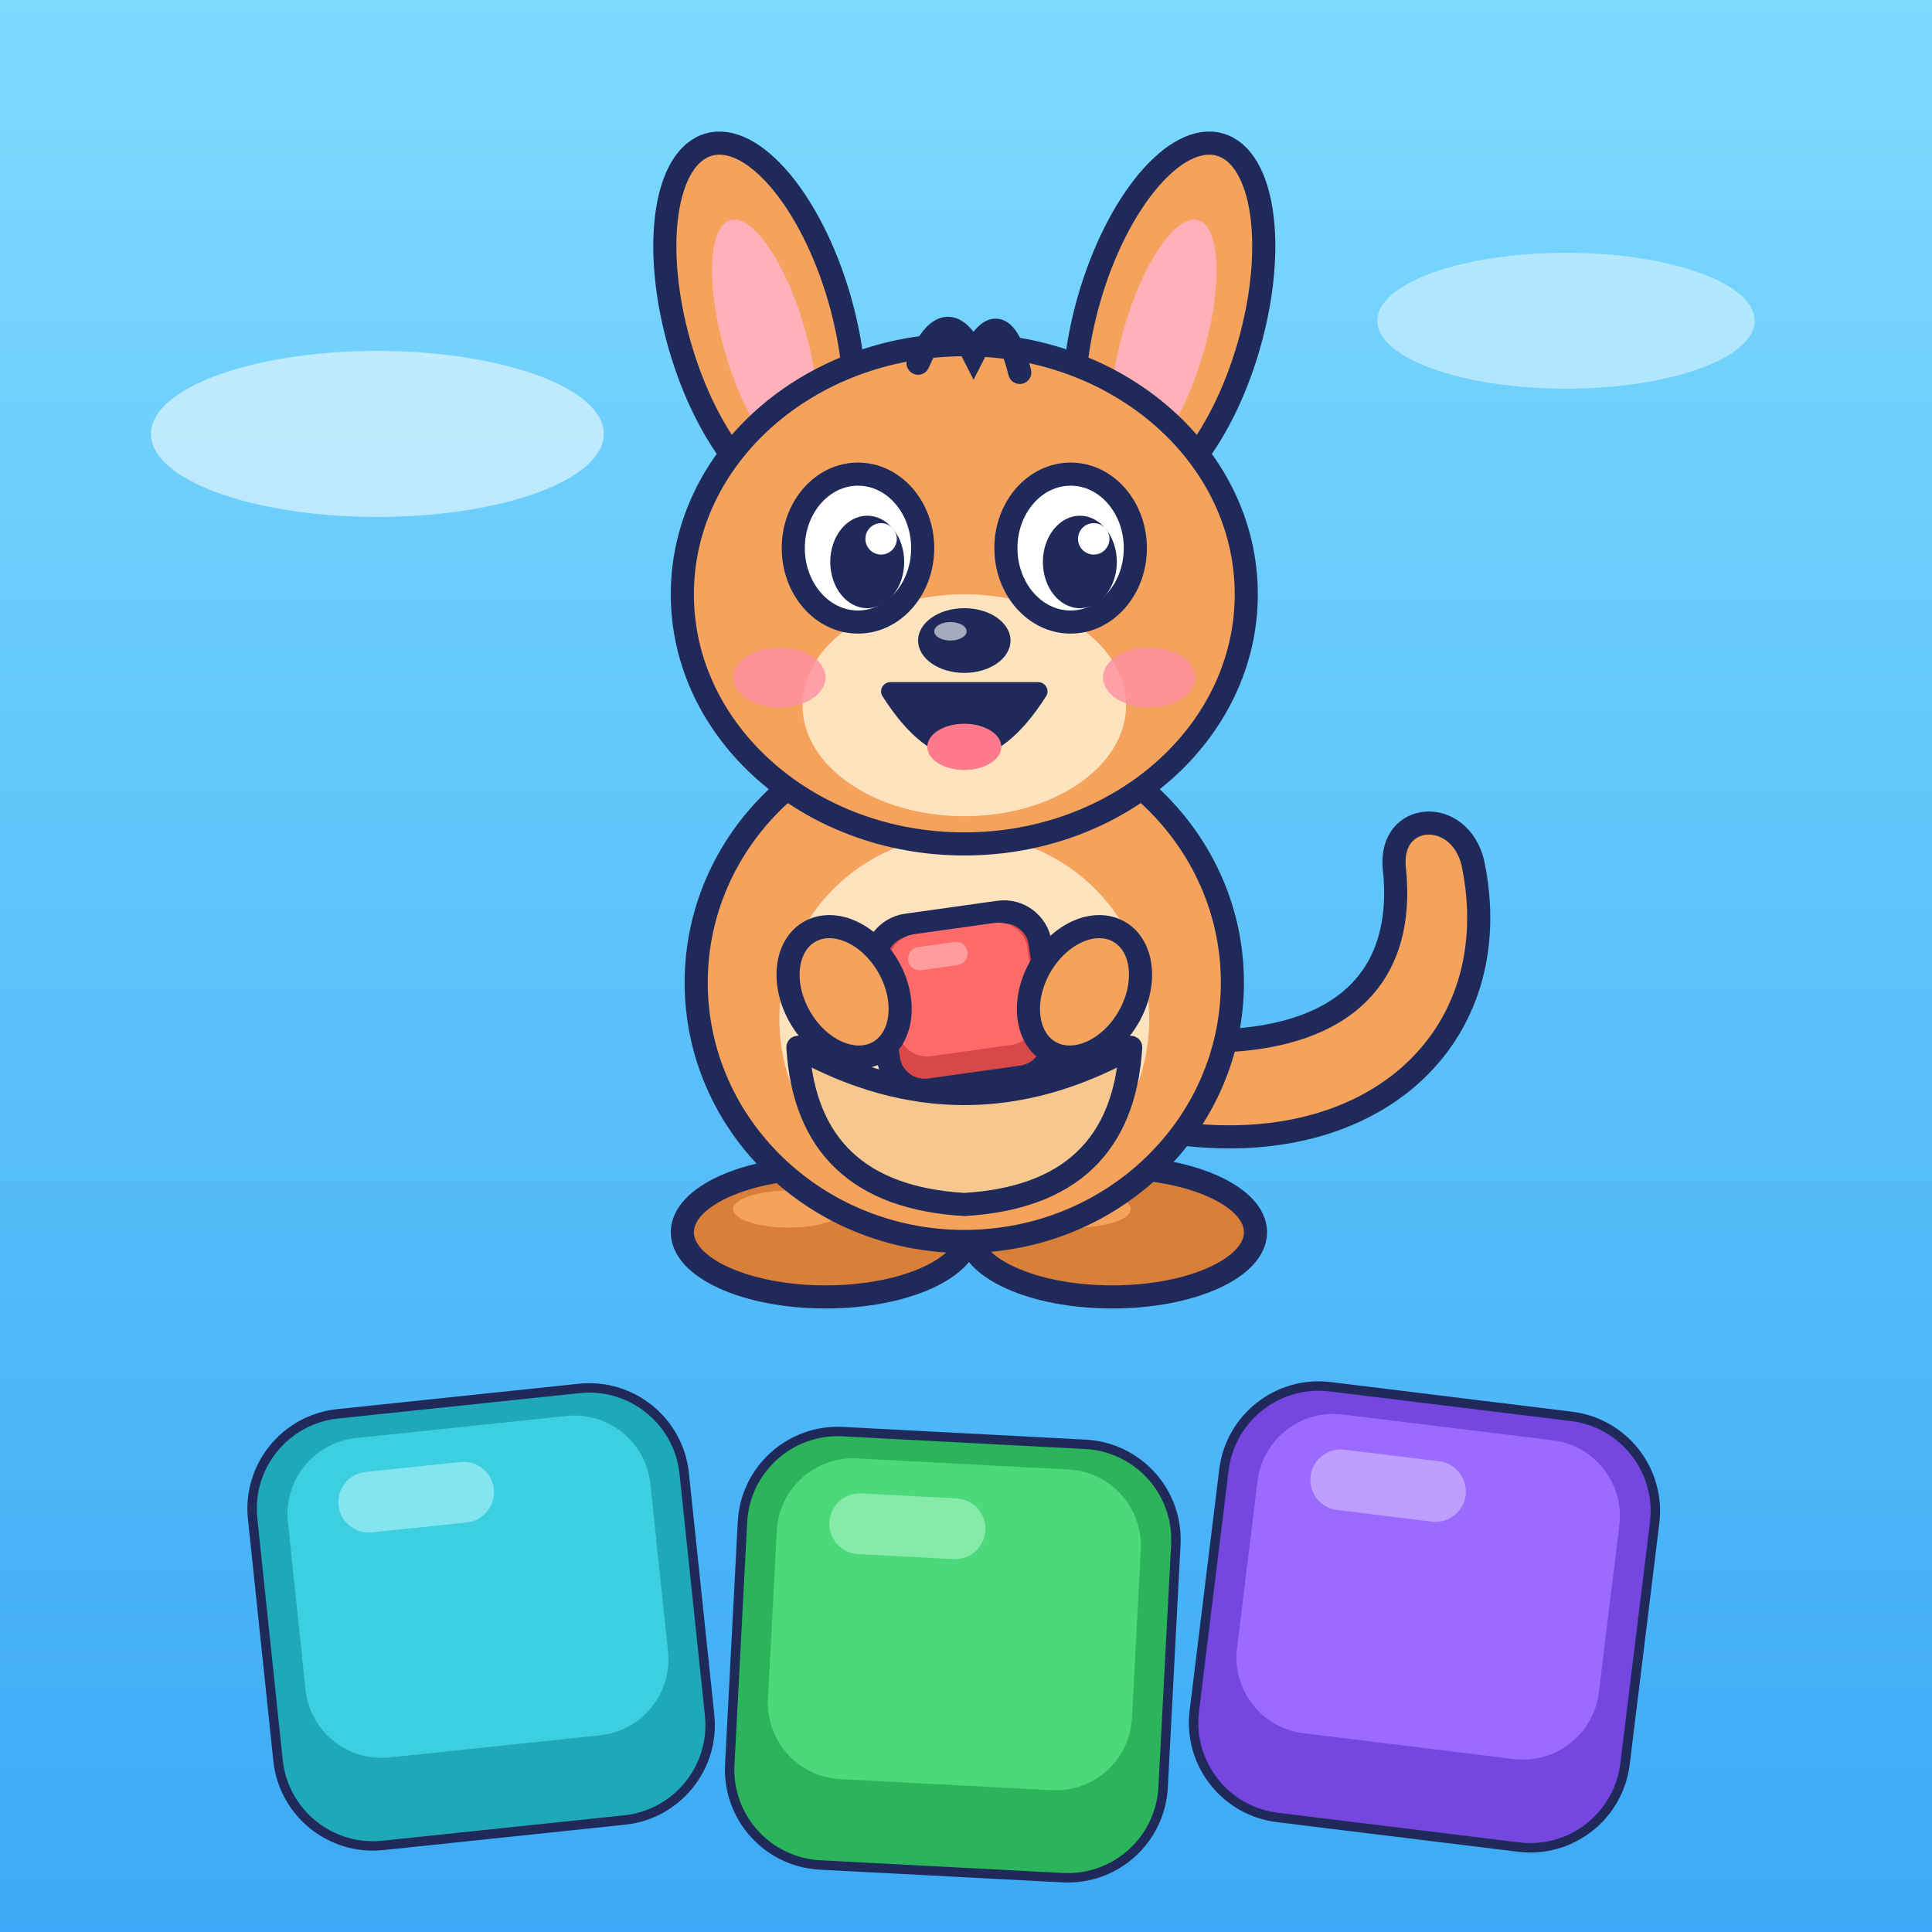
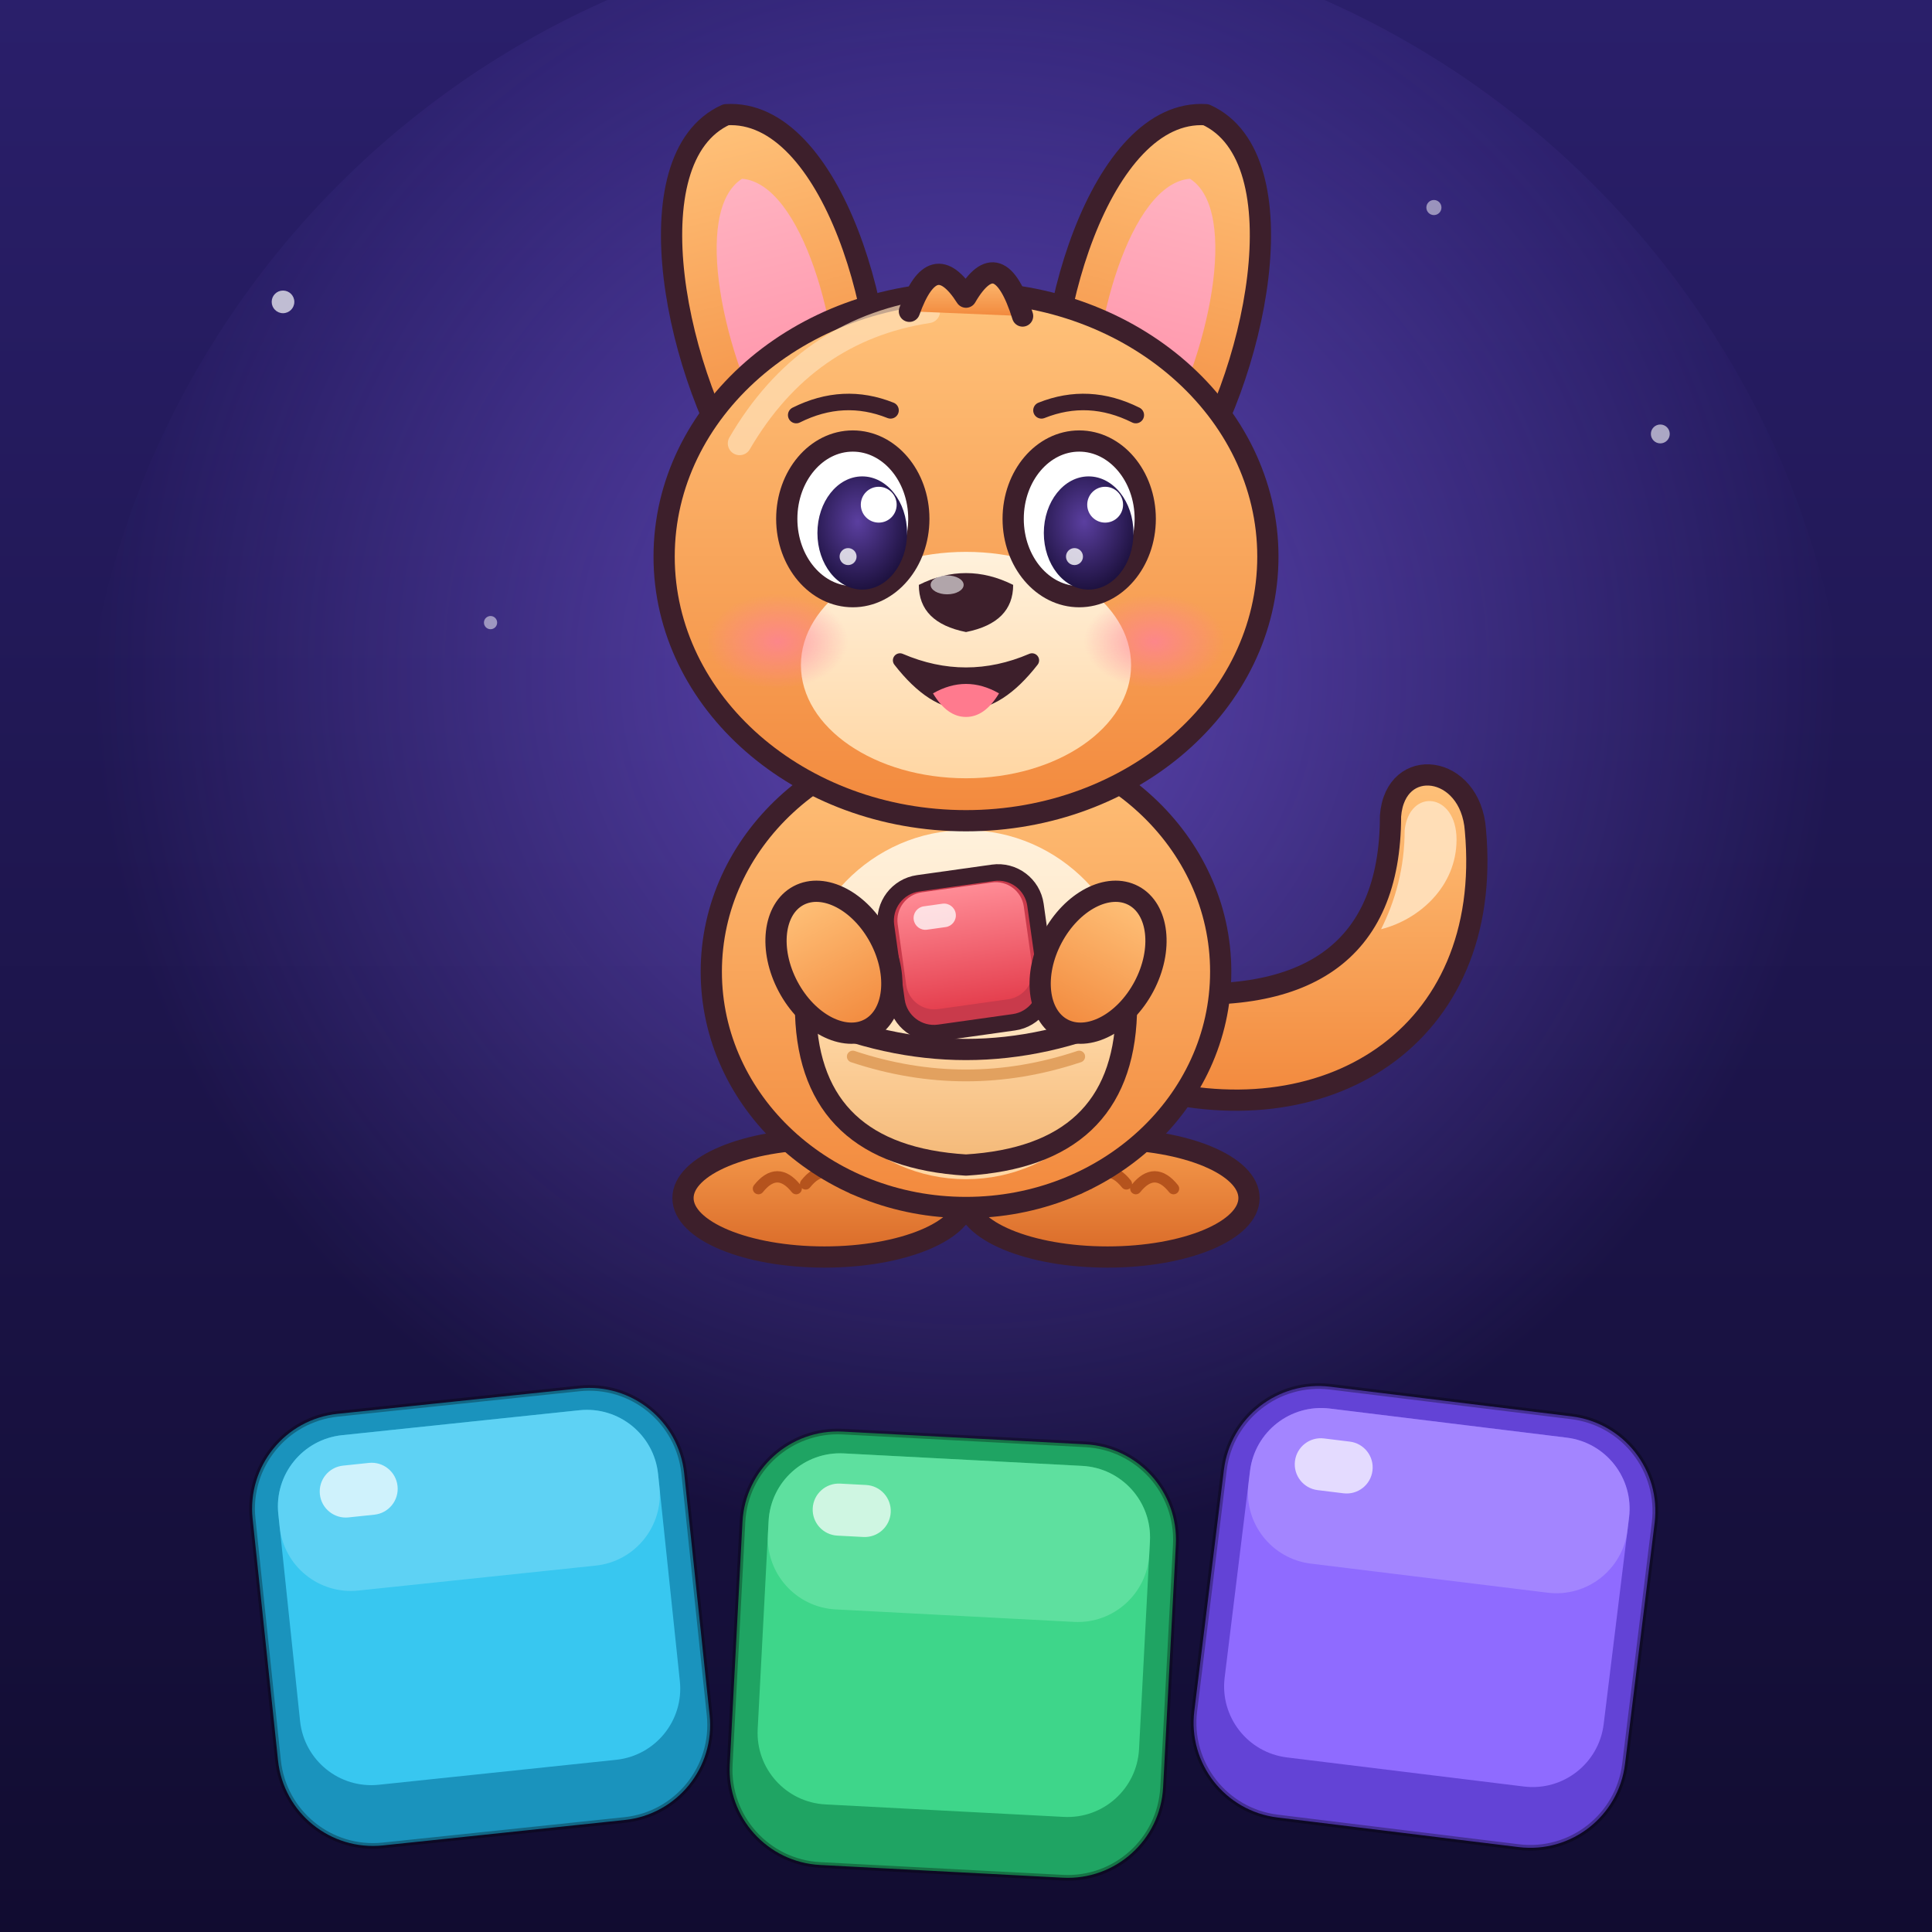
<svg xmlns="http://www.w3.org/2000/svg" viewBox="0 0 1024 1024" width="1024" height="1024">
  <defs>
    <linearGradient id="sky" x1="0" y1="0" x2="0" y2="1">
-       <stop offset="0" stop-color="#7EDBFF" />
-       <stop offset="1" stop-color="#3BA9F5" />
+       <stop offset="0" stop-color="#2A1F6B" />
+       <stop offset="1" stop-color="#110C30" />
+     </linearGradient>
+     <radialGradient id="glow" cx="0.5" cy="0.42" r="0.5">
+       <stop offset="0" stop-color="#8F6BFF" stop-opacity="0.55" />
+       <stop offset="1" stop-color="#8F6BFF" stop-opacity="0" />
+     </radialGradient>
+     <linearGradient id="fur" x1="0" y1="0" x2="0" y2="1">
+       <stop offset="0" stop-color="#FFC27A" />
+       <stop offset="1" stop-color="#F2893D" />
+     </linearGradient>
+     <linearGradient id="furDeep" x1="0" y1="0" x2="0" y2="1">
+       <stop offset="0" stop-color="#F59A4C" />
+       <stop offset="1" stop-color="#D96A28" />
+     </linearGradient>
+     <linearGradient id="belly" x1="0" y1="0" x2="0" y2="1">
+       <stop offset="0" stop-color="#FFF1DC" />
+       <stop offset="1" stop-color="#FFD6A3" />
+     </linearGradient>
+     <linearGradient id="pouch" x1="0" y1="0" x2="0" y2="1">
+       <stop offset="0" stop-color="#FFD9A8" />
+       <stop offset="1" stop-color="#F4B877" />
+     </linearGradient>
+     <linearGradient id="earIn" x1="0" y1="0" x2="0" y2="1">
+       <stop offset="0" stop-color="#FFB3C1" />
+       <stop offset="1" stop-color="#FF8FA6" />
+     </linearGradient>
+     <radialGradient id="iris" cx="0.45" cy="0.4" r="0.6">
+       <stop offset="0" stop-color="#5B3FA0" />
+       <stop offset="1" stop-color="#1E1240" />
+     </radialGradient>
+     <radialGradient id="blush" cx="0.5" cy="0.5" r="0.5">
+       <stop offset="0" stop-color="#FF7F9C" stop-opacity="0.75" />
+       <stop offset="1" stop-color="#FF7F9C" stop-opacity="0" />
+     </radialGradient>
+     <linearGradient id="gem" x1="0" y1="0" x2="0" y2="1">
+       <stop offset="0" stop-color="#FF8C96" />
+       <stop offset="1" stop-color="#E5404F" />
    </linearGradient>
  </defs>
  <rect width="1024" height="1024" fill="url(#sky)" />
-   <ellipse cx="200" cy="230" rx="120" ry="44" fill="#FFFFFF" opacity="0.55" />
-   <ellipse cx="830" cy="170" rx="100" ry="36" fill="#FFFFFF" opacity="0.45" />
+   <circle cx="512" cy="430" r="470" fill="url(#glow)" />
+   <circle cx="150" cy="160" r="6" fill="#FFFFFF" opacity="0.7" />
+   <circle cx="880" cy="230" r="5" fill="#FFFFFF" opacity="0.6" />
+   <circle cx="760" cy="110" r="4" fill="#FFFFFF" opacity="0.5" />
+   <circle cx="260" cy="330" r="3.5" fill="#FFFFFF" opacity="0.5" />
  <g transform="translate(140 742)">
    <g transform="rotate(-6 115.0 115.0)">
-       <rect x="0" y="0" width="230" height="230" rx="50.6" fill="#1FA8B8" stroke="#1F2A5A" stroke-width="5" stroke-linejoin="round" />
-       <rect x="18.4" y="13.8" width="193.2" height="170.2" rx="40.48" fill="#3CCFE0" />
-       <rect x="46.0" y="32.2" width="82.8" height="32.2" rx="16.1" fill="#84E5F0" />
+       <rect x="0" y="0" width="230" height="230" rx="50.6" fill="#1A93BD" stroke="#000000" stroke-opacity="0.3" stroke-width="3" />
+       <rect x="13.8" y="11.5" width="202.4" height="186.3" rx="37.95" fill="#38C7F0" />
+       <rect x="13.8" y="11.5" width="202.4" height="82.8" rx="37.95" fill="#8BE1F8" opacity="0.45" />
+       <rect x="36.8" y="27.6" width="41.4" height="27.6" rx="13.8" fill="#FFFFFF" opacity="0.7" />
    </g>
    <g transform="rotate(3 365.0 135.0)">
-       <rect x="250" y="20" width="230" height="230" rx="50.6" fill="#2CB45B" stroke="#1F2A5A" stroke-width="5" stroke-linejoin="round" />
-       <rect x="268.4" y="33.8" width="193.2" height="170.2" rx="40.48" fill="#4CD97B" />
-       <rect x="296.0" y="52.2" width="82.8" height="32.2" rx="16.1" fill="#86EBA8" />
+       <rect x="250" y="20" width="230" height="230" rx="50.6" fill="#1FA463" stroke="#000000" stroke-opacity="0.3" stroke-width="3" />
+       <rect x="263.8" y="31.5" width="202.4" height="186.3" rx="37.95" fill="#3ED68A" />
+       <rect x="263.8" y="31.5" width="202.4" height="82.8" rx="37.95" fill="#86EDB8" opacity="0.45" />
+       <rect x="286.8" y="47.6" width="41.4" height="27.6" rx="13.8" fill="#FFFFFF" opacity="0.7" />
    </g>
    <g transform="rotate(7 615.0 115.0)">
-       <rect x="500" y="0" width="230" height="230" rx="50.6" fill="#7646E0" stroke="#1F2A5A" stroke-width="5" stroke-linejoin="round" />
-       <rect x="518.4" y="13.8" width="193.2" height="170.2" rx="40.48" fill="#9B6BFF" />
-       <rect x="546.0" y="32.2" width="82.8" height="32.2" rx="16.1" fill="#BE9FFF" />
+       <rect x="500" y="0" width="230" height="230" rx="50.6" fill="#6343D6" stroke="#000000" stroke-opacity="0.3" stroke-width="3" />
+       <rect x="513.8" y="11.5" width="202.4" height="186.3" rx="37.95" fill="#8F6BFF" />
+       <rect x="513.8" y="11.5" width="202.4" height="82.8" rx="37.95" fill="#BBA5FF" opacity="0.45" />
+       <rect x="536.8" y="27.6" width="41.4" height="27.6" rx="13.8" fill="#FFFFFF" opacity="0.7" />
    </g>
  </g>
-   <g transform="translate(222 70) scale(2.45)">
-     <path d="M160 216 C 206 224, 236 196, 228 158 C 225 146, 210 147, 211 159 C 214 186, 196 200, 158 196 Z" fill="#F5A35C" stroke="#1F2A5A" stroke-width="5" stroke-linejoin="round" />
-     <ellipse cx="88" cy="238" rx="31" ry="14" fill="#D97F3A" stroke="#1F2A5A" stroke-width="5" stroke-linejoin="round" />
-     <ellipse cx="80" cy="233" rx="12" ry="4" fill="#F5A35C" />
-     <ellipse cx="150" cy="238" rx="31" ry="14" fill="#D97F3A" stroke="#1F2A5A" stroke-width="5" stroke-linejoin="round" />
-     <ellipse cx="142" cy="233" rx="12" ry="4" fill="#F5A35C" />
-     <ellipse cx="118" cy="184" rx="58" ry="56" fill="#F5A35C" stroke="#1F2A5A" stroke-width="5" stroke-linejoin="round" />
-     <ellipse cx="118" cy="192" rx="40" ry="40" fill="#FFE3BF" />
-     <g transform="rotate(-8 118.0 188.0)">
-       <rect x="100" y="170" width="36" height="36" rx="7.92" fill="#D94848" stroke="#1F2A5A" stroke-width="5" stroke-linejoin="round" />
-       <rect x="102.88" y="172.16" width="30.24" height="26.64" rx="6.336" fill="#FF6B6B" />
-       <rect x="107.2" y="175.04" width="12.96" height="5.04" rx="2.52" fill="#FF9C9C" />
+   <g transform="translate(212 40) scale(2.5)">
+     <path d="M156 214 C 196 226, 232 204, 228 160 C 227 146, 211 144, 210 157 C 210 186, 192 198, 158 194 Z" fill="url(#fur)" stroke="#3D1F2B" stroke-width="4.5" stroke-linejoin="round" stroke-linecap="round" />
+     <path d="M224 162 C 224 152, 214 151, 213 160 C 213 168, 211 175, 208 181 C 216 179, 224 172, 224 162 Z" fill="#FFE2BF" opacity="0.9" />
+     <ellipse cx="90" cy="238" rx="30" ry="12.5" fill="url(#furDeep)" stroke="#3D1F2B" stroke-width="4.5" stroke-linejoin="round" stroke-linecap="round" />
+     <path d="M76 236 q4 -5 8 0 M86 235 q4 -5 8 0 M96 236 q4 -5 8 0" fill="none" stroke="#B5531D" stroke-width="2.4" stroke-linecap="round" />
+     <ellipse cx="150" cy="238" rx="30" ry="12.5" fill="url(#furDeep)" stroke="#3D1F2B" stroke-width="4.5" stroke-linejoin="round" stroke-linecap="round" />
+     <path d="M136 236 q4 -5 8 0 M146 235 q4 -5 8 0 M156 236 q4 -5 8 0" fill="none" stroke="#B5531D" stroke-width="2.4" stroke-linecap="round" />
+     <ellipse cx="120" cy="190" rx="54" ry="50" fill="url(#fur)" stroke="#3D1F2B" stroke-width="4.5" stroke-linejoin="round" stroke-linecap="round" />
+     <ellipse cx="120" cy="197" rx="36" ry="37" fill="url(#belly)" />
+     <g transform="rotate(-8 120 186)">
+       <rect x="104" y="170" width="32" height="32" rx="8" fill="#C93A4B" stroke="#3D1F2B" stroke-width="3.5" />
+       <rect x="106.5" y="172" width="27" height="25" rx="6" fill="url(#gem)" />
+       <rect x="110" y="175" width="9" height="5" rx="2.5" fill="#FFFFFF" opacity="0.75" />
    </g>
-     <path d="M82 198 Q118 218 154 198 Q152 230 118 232 Q84 230 82 198 Z" fill="#F6C88F" stroke="#1F2A5A" stroke-width="5" stroke-linejoin="round" />
-     <ellipse cx="92" cy="186" rx="11" ry="15" transform="rotate(-30 92 186)" fill="#F5A35C" stroke="#1F2A5A" stroke-width="5" stroke-linejoin="round" />
-     <ellipse cx="144" cy="186" rx="11" ry="15" transform="rotate(30 144 186)" fill="#F5A35C" stroke="#1F2A5A" stroke-width="5" stroke-linejoin="round" />
-     <g transform="rotate(-16 82 70)">
-       <ellipse cx="82" cy="40" rx="18" ry="40" fill="#F5A35C" stroke="#1F2A5A" stroke-width="5" stroke-linejoin="round" />
-       <ellipse cx="82" cy="44" rx="9" ry="27" fill="#FFB0B8" />
+     <path d="M86 199 Q120 214 154 199 Q153 229 120 231 Q87 229 86 199 Z" fill="url(#pouch)" stroke="#3D1F2B" stroke-width="4.5" stroke-linejoin="round" stroke-linecap="round" />
+     <path d="M96 208 Q120 216 144 208" fill="none" stroke="#E2A15F" stroke-width="2.5" stroke-linecap="round" />
+     <ellipse cx="92" cy="188" rx="11" ry="16" transform="rotate(-28 92 188)" fill="url(#fur)" stroke="#3D1F2B" stroke-width="4.5" stroke-linejoin="round" stroke-linecap="round" />
+     <ellipse cx="148" cy="188" rx="11" ry="16" transform="rotate(28 148 188)" fill="url(#fur)" stroke="#3D1F2B" stroke-width="4.5" stroke-linejoin="round" stroke-linecap="round" />
+     <g transform="rotate(-14 88 84)">
+       <path d="M88 6 C 110 10, 112 58, 102 84 L 74 84 C 64 58, 66 10, 88 6 Z" fill="url(#fur)" stroke="#3D1F2B" stroke-width="4.5" stroke-linejoin="round" stroke-linecap="round" />
+       <path d="M88 20 C 100 24, 101 56, 95 76 L 81 76 C 75 56, 76 24, 88 20 Z" fill="url(#earIn)" />
    </g>
-     <g transform="rotate(16 154 70)">
-       <ellipse cx="154" cy="40" rx="18" ry="40" fill="#F5A35C" stroke="#1F2A5A" stroke-width="5" stroke-linejoin="round" />
-       <ellipse cx="154" cy="44" rx="9" ry="27" fill="#FFB0B8" />
+     <g transform="rotate(14 152 84)">
+       <path d="M152 6 C 174 10, 176 58, 166 84 L 138 84 C 128 58, 130 10, 152 6 Z" fill="url(#fur)" stroke="#3D1F2B" stroke-width="4.5" stroke-linejoin="round" stroke-linecap="round" />
+       <path d="M152 20 C 164 24, 165 56, 159 76 L 145 76 C 139 56, 140 24, 152 20 Z" fill="url(#earIn)" />
    </g>
-     <ellipse cx="118" cy="100" rx="61" ry="54" fill="#F5A35C" stroke="#1F2A5A" stroke-width="5" stroke-linejoin="round" />
-     <path d="M108 50 Q114 36 120 48 Q126 36 130 52" fill="none" stroke="#1F2A5A" stroke-width="5" stroke-linecap="round" />
-     <ellipse cx="118" cy="124" rx="35" ry="24" fill="#FFE3BF" />
-     <ellipse cx="78" cy="118" rx="10" ry="6.5" fill="#FF8FA3" opacity="0.8" />
-     <ellipse cx="158" cy="118" rx="10" ry="6.5" fill="#FF8FA3" opacity="0.8" />
-     <ellipse cx="95" cy="90" rx="14" ry="16" fill="#FFFFFF" stroke="#1F2A5A" stroke-width="5" stroke-linejoin="round" />
-     <ellipse cx="97" cy="93" rx="8" ry="10" fill="#1F2A5A" />
-     <circle cx="100" cy="88" r="3.4" fill="#FFFFFF" />
-     <ellipse cx="141" cy="90" rx="14" ry="16" fill="#FFFFFF" stroke="#1F2A5A" stroke-width="5" stroke-linejoin="round" />
-     <ellipse cx="143" cy="93" rx="8" ry="10" fill="#1F2A5A" />
-     <circle cx="146" cy="88" r="3.4" fill="#FFFFFF" />
-     <ellipse cx="118" cy="110" rx="10" ry="7" fill="#1F2A5A" />
-     <ellipse cx="115" cy="108" rx="3.5" ry="2" fill="#FFFFFF" opacity="0.6" />
-     <path d="M102 121 Q118 146 134 121 Z" fill="#1F2A5A" stroke="#1F2A5A" stroke-width="4" stroke-linejoin="round" />
-     <ellipse cx="118" cy="133" rx="8" ry="5" fill="#FF7A8A" />
+     <ellipse cx="120" cy="102" rx="64" ry="56" fill="url(#fur)" stroke="#3D1F2B" stroke-width="4.5" stroke-linejoin="round" stroke-linecap="round" />
+     <path d="M72 78 Q86 54 112 50" fill="none" stroke="#FFE0B8" stroke-width="5" stroke-linecap="round" opacity="0.7" />
+     <path d="M108 50 Q113 36 120 47 Q127 35 132 51" fill="url(#fur)" stroke="#3D1F2B" stroke-width="4.5" stroke-linejoin="round" stroke-linecap="round" />
+     <ellipse cx="120" cy="125" rx="35" ry="24" fill="url(#belly)" />
+     <ellipse cx="80" cy="120" rx="15" ry="10" fill="url(#blush)" />
+     <ellipse cx="160" cy="120" rx="15" ry="10" fill="url(#blush)" />
+     <path d="M110 108 Q120 103 130 108 Q130 116 120 118 Q110 116 110 108 Z" fill="#3D1F2B" />
+     <ellipse cx="116" cy="108" rx="3.5" ry="2" fill="#FFFFFF" opacity="0.6" />
+     <ellipse cx="96" cy="94" rx="14" ry="16.5" fill="#FFFFFF" stroke="#3D1F2B" stroke-width="4.5" stroke-linejoin="round" stroke-linecap="round" />
+     <ellipse cx="98" cy="97" rx="9.5" ry="12" fill="url(#iris)" />
+     <circle cx="101.5" cy="91" r="3.8" fill="#FFFFFF" />
+     <circle cx="95" cy="102" r="1.8" fill="#FFFFFF" opacity="0.8" />
+     <ellipse cx="144" cy="94" rx="14" ry="16.5" fill="#FFFFFF" stroke="#3D1F2B" stroke-width="4.5" stroke-linejoin="round" stroke-linecap="round" />
+     <ellipse cx="146" cy="97" rx="9.5" ry="12" fill="url(#iris)" />
+     <circle cx="149.5" cy="91" r="3.8" fill="#FFFFFF" />
+     <circle cx="143" cy="102" r="1.8" fill="#FFFFFF" opacity="0.8" />
+     <path d="M84 72 Q94 67 104 71 M136 71 Q146 67 156 72" fill="none" stroke="#3D1F2B" stroke-width="3.5" stroke-linecap="round" />
+     <path d="M106 124 Q120 142 134 124 Q120 130 106 124 Z" fill="#3D1F2B" stroke="#3D1F2B" stroke-width="3" stroke-linejoin="round" />
+     <path d="M113 131 Q120 127 127 131 Q124 136 120 136 Q116 136 113 131 Z" fill="#FF7A8E" />
  </g>
</svg>
